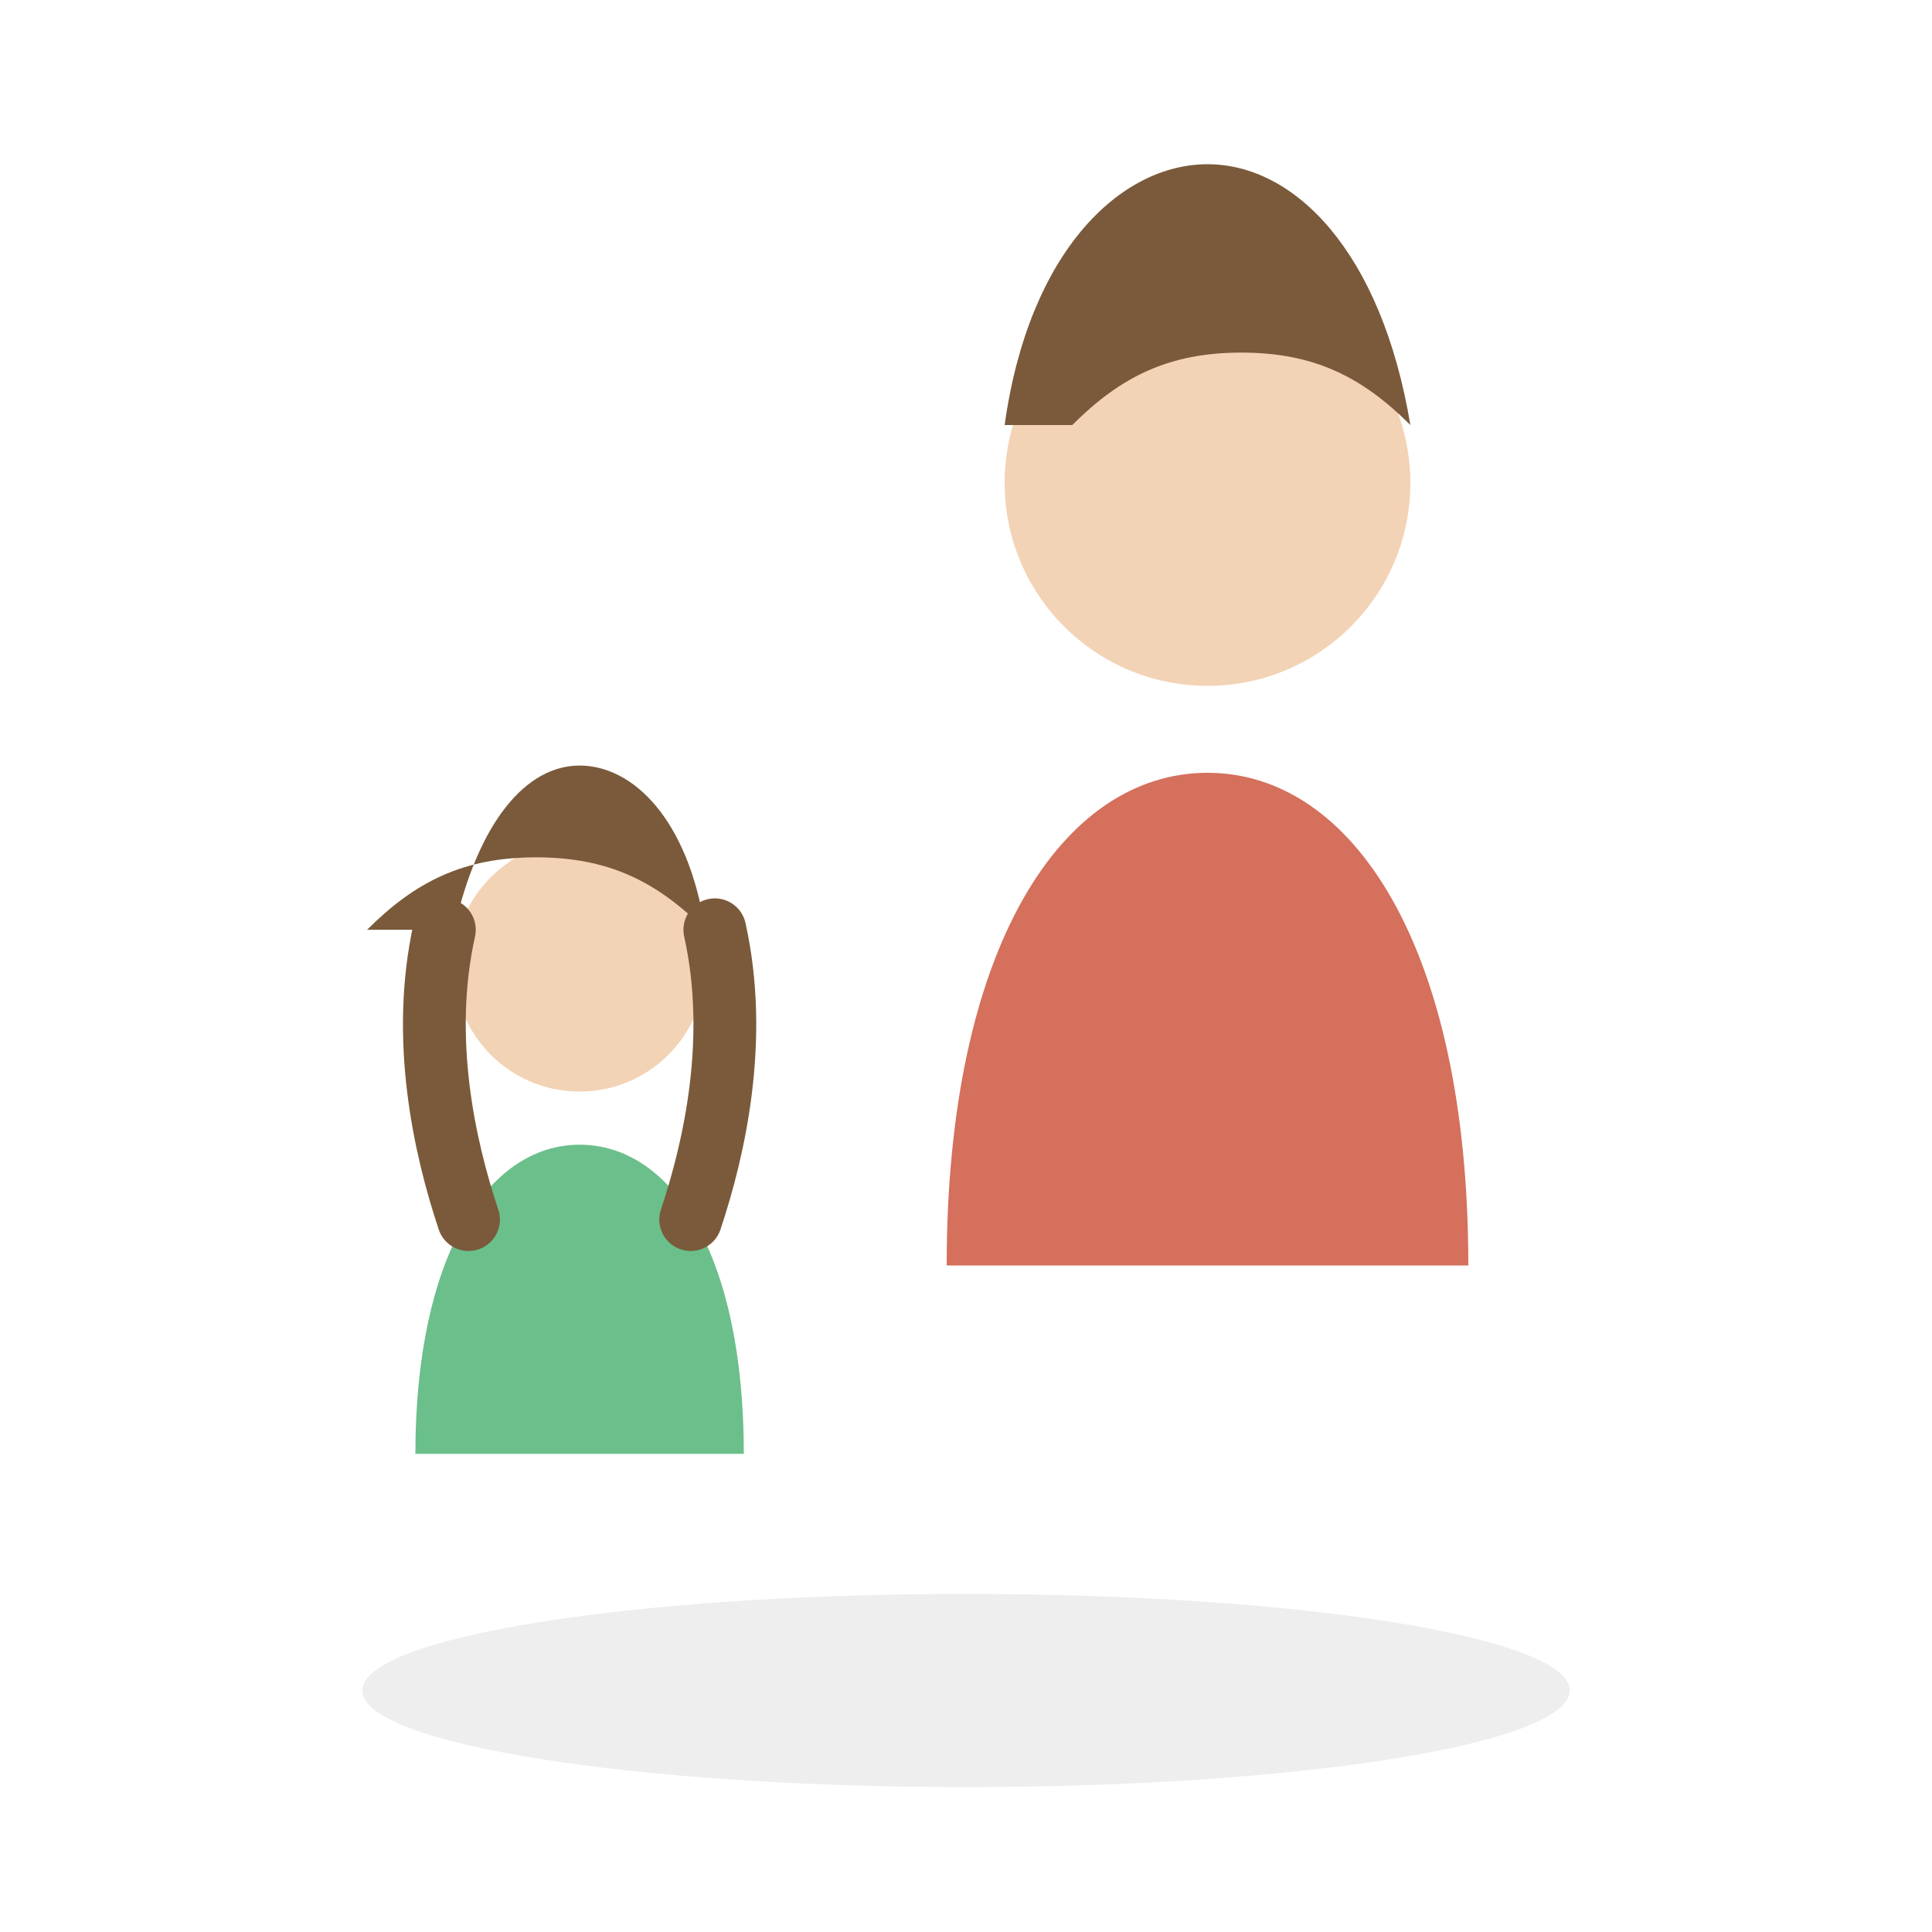
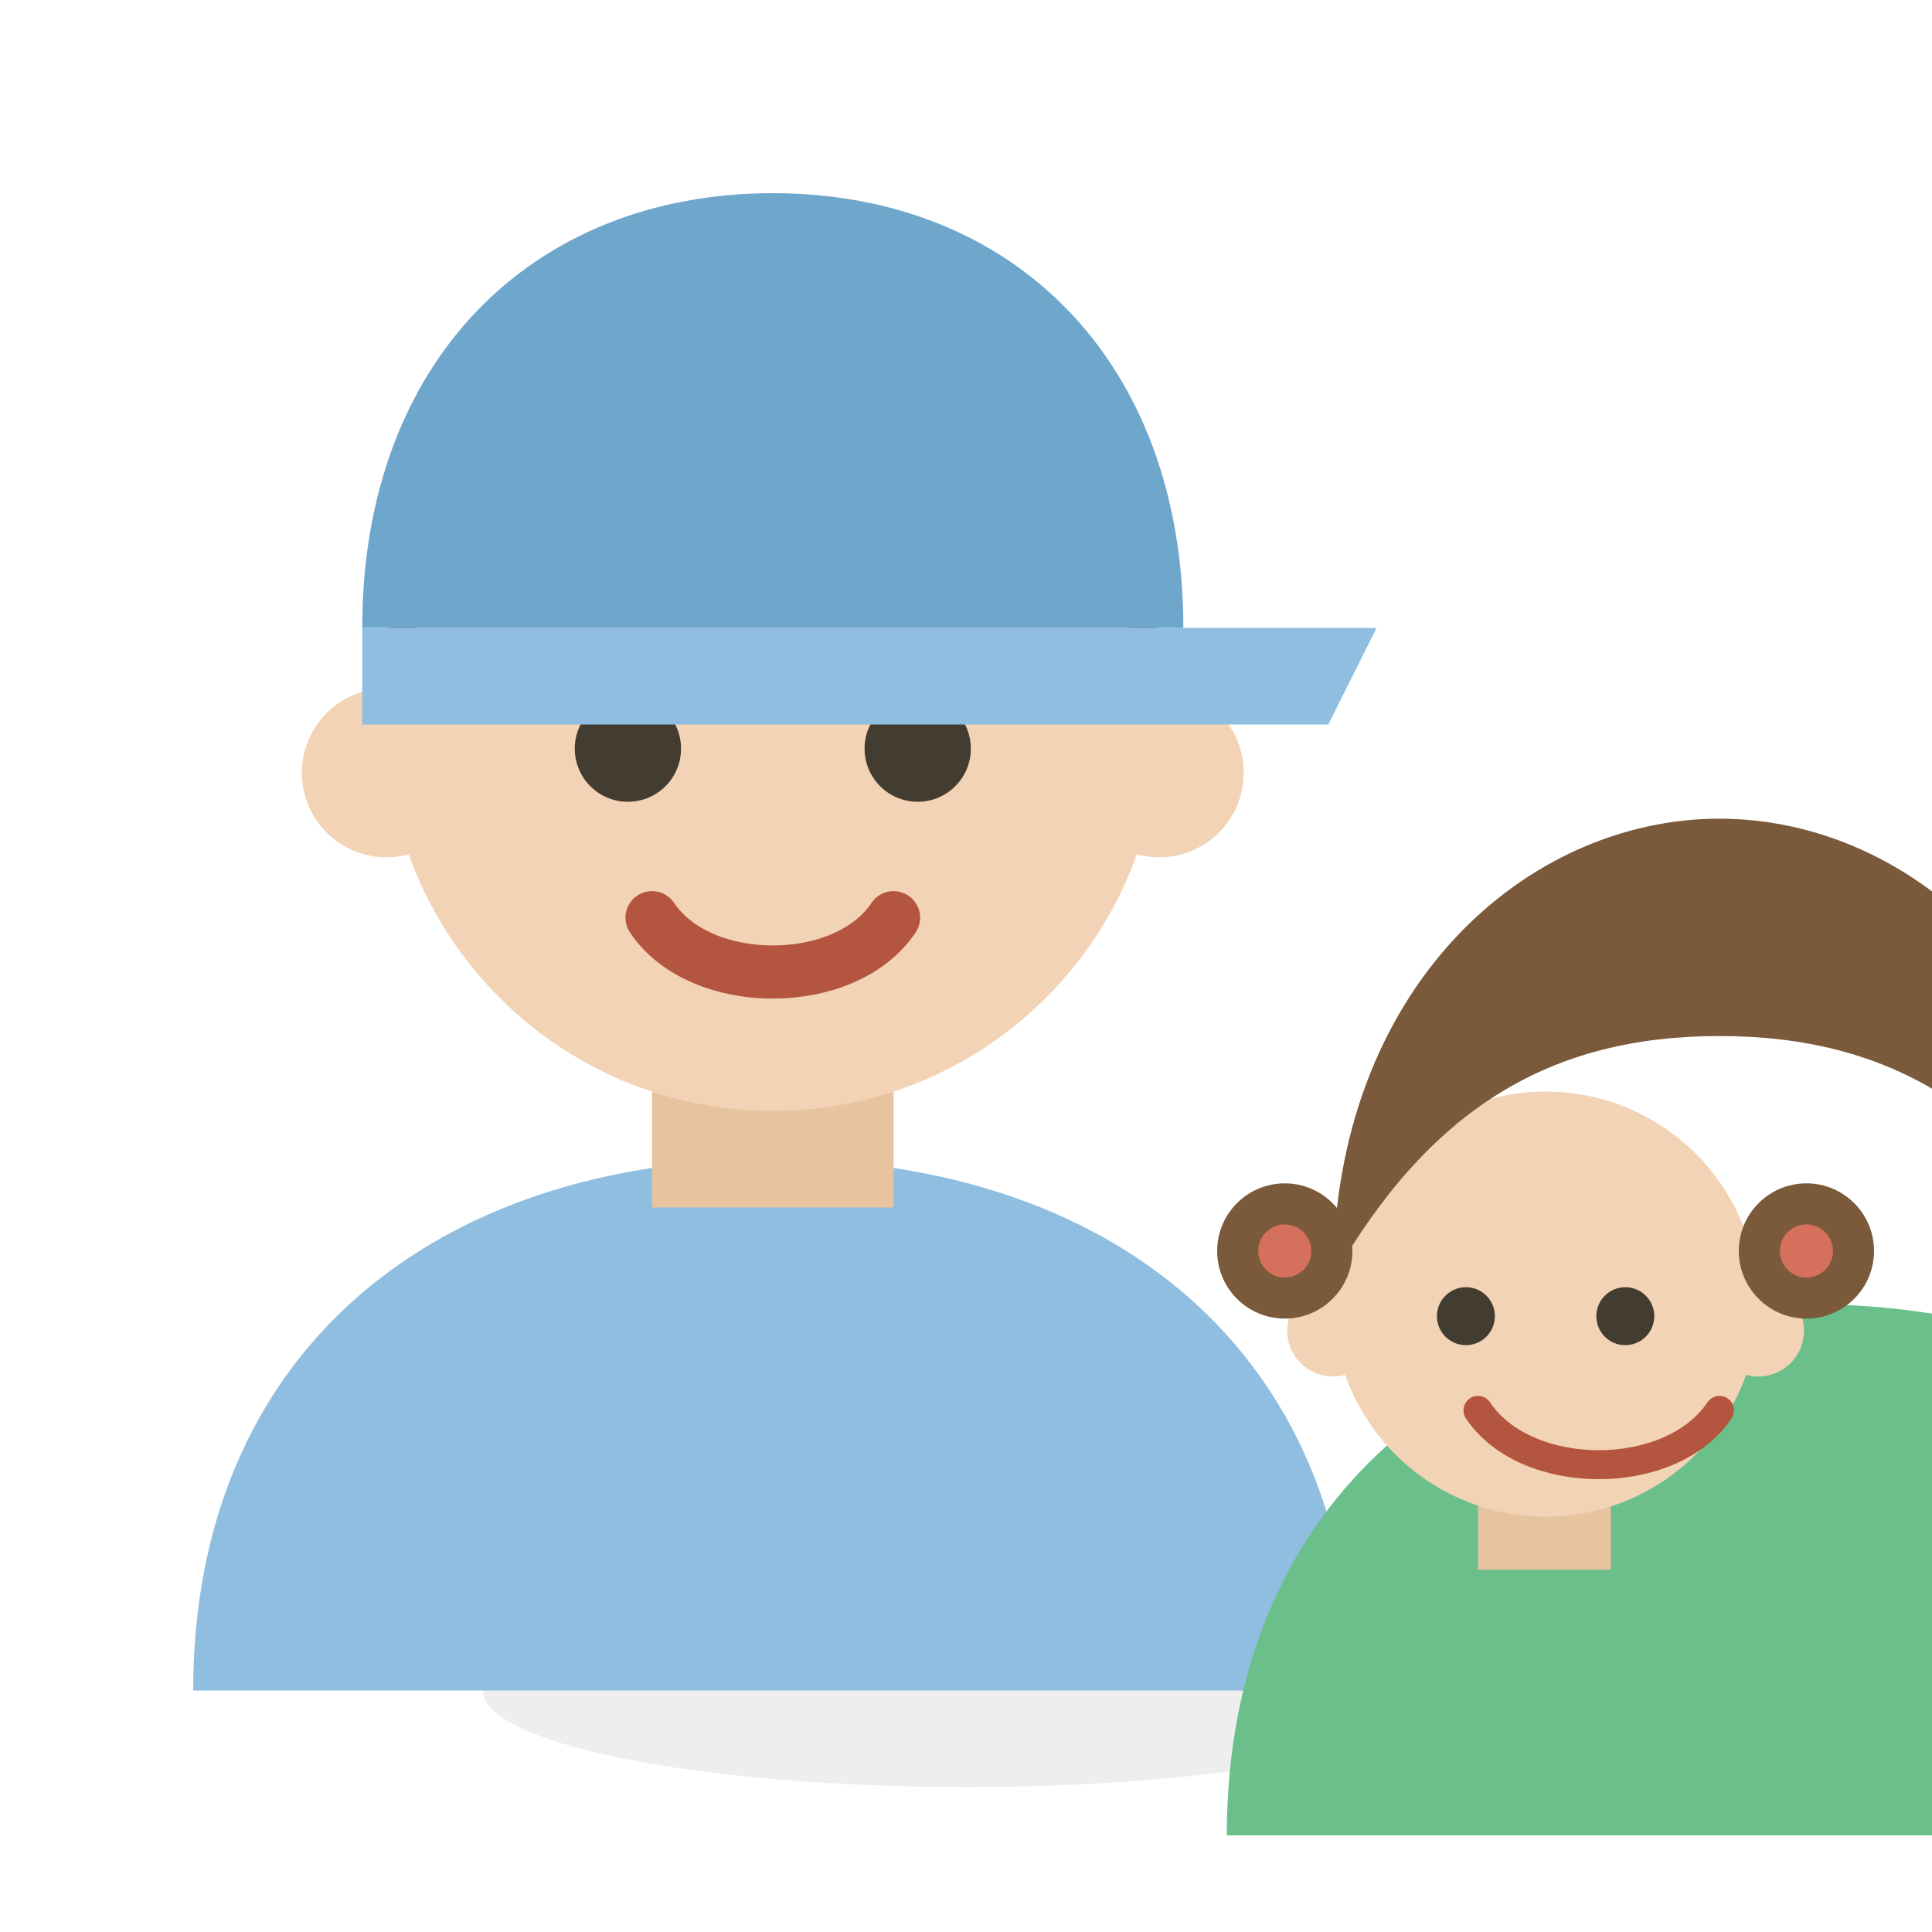
<svg xmlns="http://www.w3.org/2000/svg" viewBox="0 0 80 80" width="80" height="80" role="img" aria-label="오빠">
-   <ellipse cx="40" cy="70" rx="25" ry="4" fill="#000" opacity=".07" />
-   <circle cx="50" cy="20" r="8.4" fill="#F3D3B5" />
-   <path d="M39.2 52.4c0-13.2 4.8-20.4 10.8-20.4s10.8 7.2 10.8 20.4z" fill="#D4705C" />
-   <path d="M41.6 17.6c1-7.2 4.8-10.8 8.4-10.8s7.2 3.6 8.4 10.8c-2-2-4-3-7-3s-5 1-7 3z" fill="#7A5A3A" />
-   <circle cx="24" cy="40" r="5.2" fill="#F3D3B5" />
-   <path d="M17.2 60.2c0-8.2 3.0-12.8 6.8-12.8s6.8 4.5 6.8 12.8z" fill="#6BBF8A" />
-   <path d="M18.8 38.5c1-4.5 3.0-6.8 5.2-6.8s4.5 2.2 5.2 6.8c-2-2-4-3-7-3s-5 1-7 3z" fill="#7A5A3A" />
-   <path d="M18.4 38.5c-1 4.5 0 9.0 1 12.0M29.6 38.5c1 4.5 0 9.0-1 12.0" stroke="#7A5A3A" stroke-width="2.6" stroke-linecap="round" fill="none" />
+   <ellipse cx="40" cy="70" rx="20" ry="4" fill="#000" opacity=".07" />
+   <path d="M8.0 70.0c0-14 10-22 24-22s24 8 24 22z" fill="#8FBEE0" />
+   <rect x="27.0" y="40.0" width="10.0" height="10.0" fill="#E8C3A0" />
+   <circle cx="32" cy="30" r="16.0" fill="#F3D3B5" />
+   <circle cx="16.0" cy="32.0" r="3.5" fill="#F3D3B5" />
+   <circle cx="48.0" cy="32.0" r="3.5" fill="#F3D3B5" />
+   <path d="M16.0 28.0c0-12 8-19 16-19s16 7 16 19c-4-7-9-10-16-10s-12 3-16 10z" fill="#7A5A3A" />
+   <circle cx="26.0" cy="31.0" r="2.2" fill="#433C31" />
+   <circle cx="38.0" cy="31.0" r="2.2" fill="#433C31" />
+   <path d="M27.0 38.0c2 3 8 3 10 0" stroke="#B4553F" stroke-width="2.2" stroke-linecap="round" fill="none" />
+   <path d="M15.0 26.0c0-11 7-18 17-18s17 7 17 18z" fill="#6FA6CC" />
+   <path d="M15.0 26.0h42.0l-2 4H15.0z" fill="#8FBEE0" />
+   <path d="M50.8 76.0c0-14 10-22 24-22s24 8 24 22z" fill="#6BBF8A" />
+   <rect x="61.2" y="59.5" width="5.5" height="5.5" fill="#E8C3A0" />
+   <circle cx="64" cy="54" r="8.8" fill="#F3D3B5" />
+   <circle cx="55.2" cy="55.1" r="1.9" fill="#F3D3B5" />
+   <circle cx="72.8" cy="55.1" r="1.9" fill="#F3D3B5" />
+   <path d="M55.2 52.9c0-12 8-19 16-19s16 7 16 19c-4-7-9-10-16-10s-12 3-16 10z" fill="#7A5A3A" />
+   <circle cx="53.2" cy="51.8" r="2.8" fill="#7A5A3A" />
+   <circle cx="74.8" cy="51.8" r="2.8" fill="#7A5A3A" />
+   <circle cx="53.2" cy="51.8" r="1.1" fill="#D4705C" />
+   <circle cx="74.8" cy="51.8" r="1.1" fill="#D4705C" />
+   <circle cx="60.7" cy="54.5" r="1.2" fill="#433C31" />
+   <circle cx="67.3" cy="54.5" r="1.2" fill="#433C31" />
+   <path d="M61.2 58.4c2 3 8 3 10 0" stroke="#B4553F" stroke-width="1.2" stroke-linecap="round" fill="none" />
</svg>
